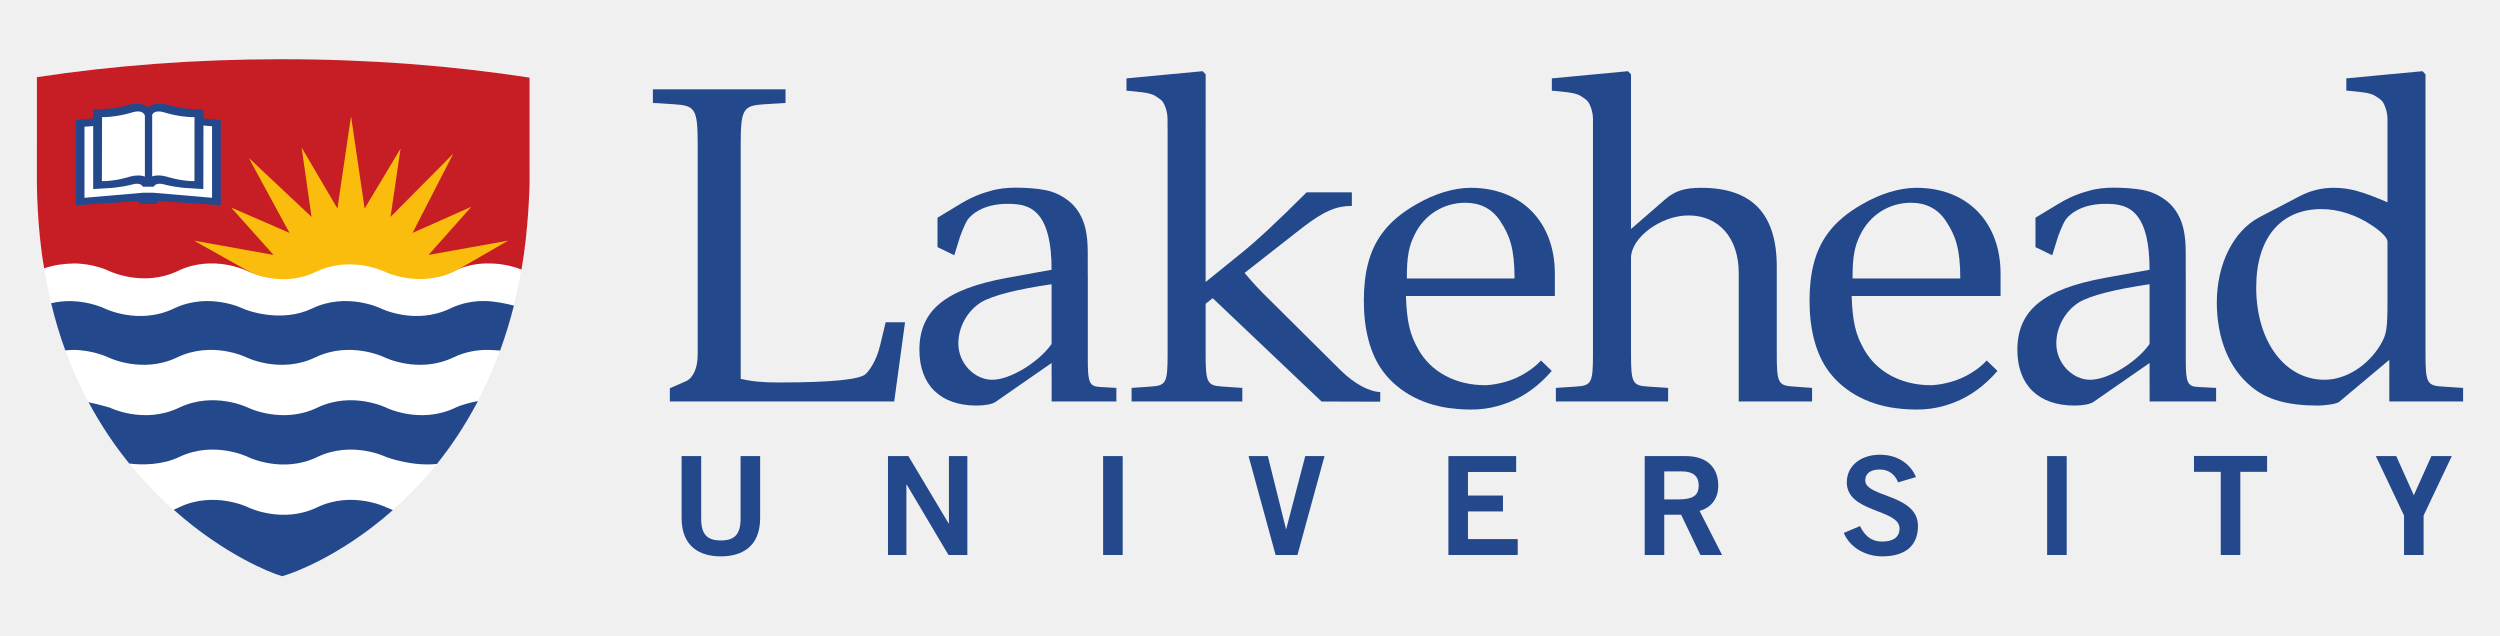
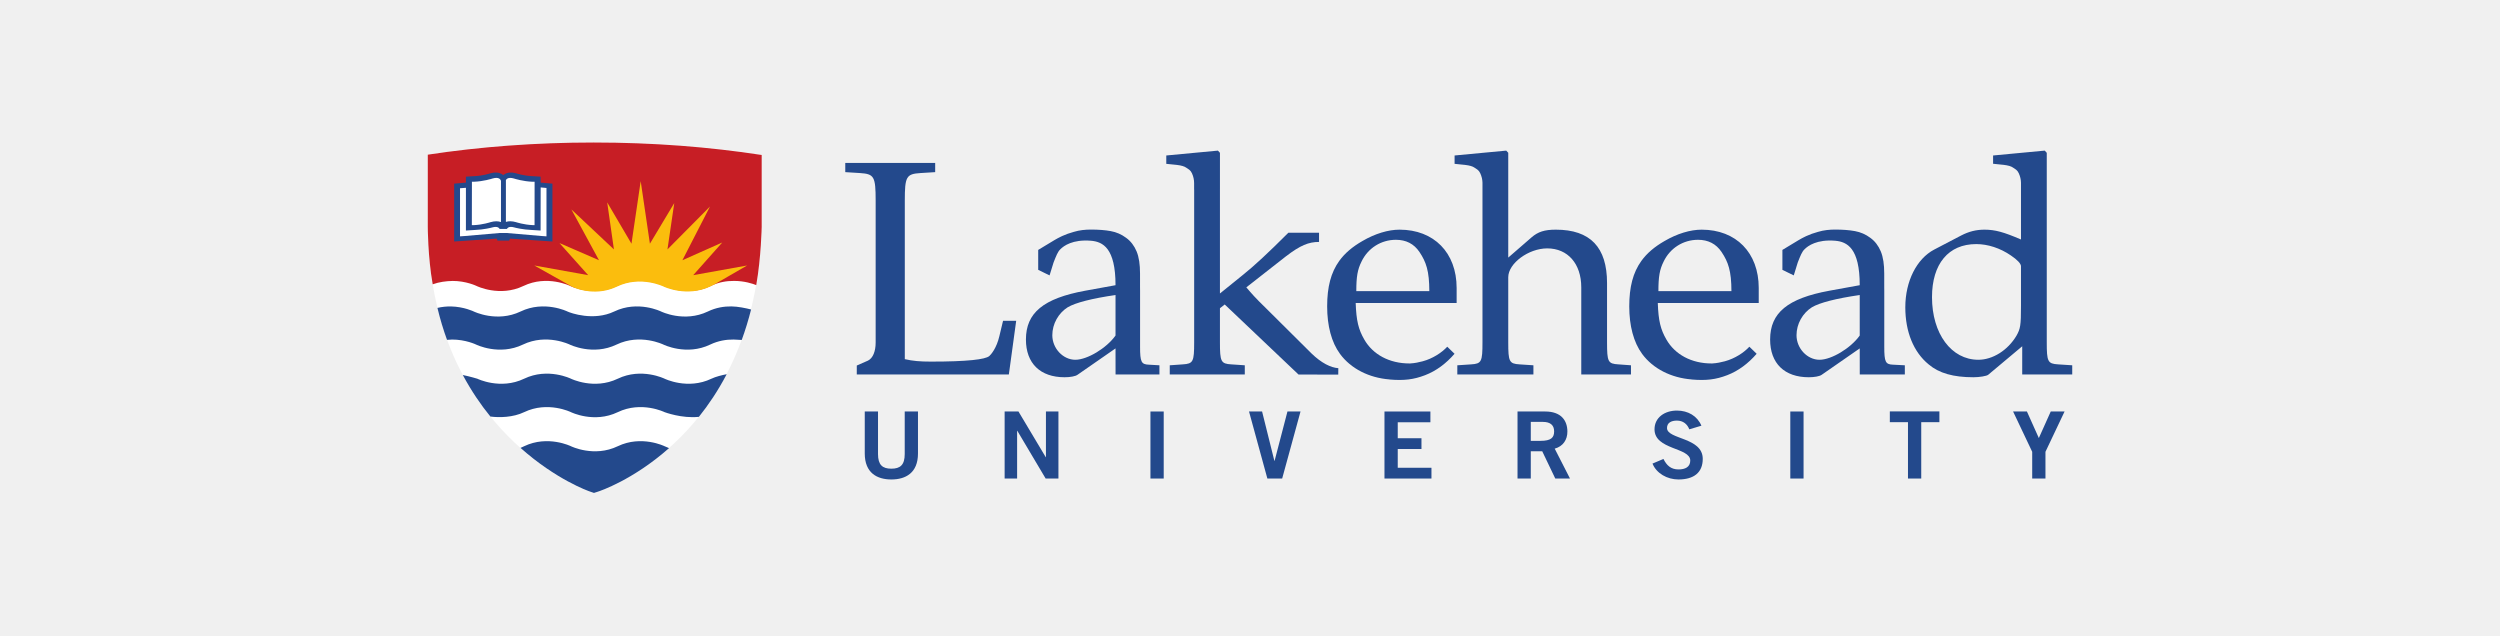
- <svg xmlns="http://www.w3.org/2000/svg" viewBox="0 0 519.333 132" height="132" width="519.333" xml:space="preserve" id="svg2" version="1.1">
+ <svg xmlns="http://www.w3.org/2000/svg" viewBox="0 -31.374 519.33 194.749" height="132" width="519.333" xml:space="preserve" id="svg2" version="1.1">
  <defs id="defs6">
    <clipPath id="clipPath18" clipPathUnits="userSpaceOnUse">
      <path id="path16" d="M 0,99 H 389.5 V 0 H 0 Z" />
    </clipPath>
  </defs>
  <g transform="matrix(1.333333,0,0,-1.333333,0,132)" id="g10">
    <g id="g12">
      <g clip-path="url(#clipPath18)" id="g14">
        <g transform="translate(82.4889,86.8828)" id="g20">
          <path id="path22" style="fill:#ffffff;fill-opacity:1;fill-rule:nonzero;stroke:none" d="m 0,0 -2.661,0.414 c -3.658,0.559 -7.737,1.086 -12.114,1.409 -7.68,0.7 -15.661,1.071 -23.855,1.071 -13.413,0 -26.23,-0.989 -38.109,-2.797 v -0.218 l 0.016,-16.402 v -0.002 c 0.003,-0.316 0.011,-0.625 0.017,-0.937 0.006,-0.318 0.013,-0.634 0.022,-0.95 0.003,-0.118 0.004,-0.239 0.008,-0.357 v -0.01 c 0.021,-0.664 0.051,-1.318 0.087,-1.967 0.003,-0.064 0.005,-0.128 0.009,-0.191 v -0.007 c 0.018,-0.311 0.036,-0.621 0.056,-0.928 0,-0.002 0,-0.004 0.001,-0.006 0.01,-0.148 0.022,-0.294 0.032,-0.442 0.009,-0.111 0.016,-0.221 0.025,-0.332 1.726,-21.471 10.492,-34.1 18.027,-41.809 9.253,-9.461 18.502,-12.728 18.889,-12.863 l 0.981,-0.335 0.986,0.318 c 0.388,0.125 9.654,3.196 18.923,12.476 7.755,7.765 16.874,21.433 18.406,43.468 0,0.002 0.001,0.003 0.001,0.004 0.002,0.042 0.005,0.083 0.007,0.125 0.044,0.635 0.083,1.276 0.113,1.926 v 0.009 c 0.006,0.114 0.01,0.231 0.013,0.346 0.057,1.309 0.093,2.64 0.095,4.006 z" />
        </g>
        <g transform="translate(81.2514,56.9972)" id="g24">
          <path id="path26" style="fill:#c71e25;fill-opacity:1;fill-rule:nonzero;stroke:none" d="M 0,0 C 1.129,6.373 1.255,13.376 1.255,13.376 V 29.91 c -12.01,1.855 -25.023,2.869 -38.614,2.869 -13.413,0 -26.264,-0.988 -38.142,-2.797 V 13.448 c 0,0 -0.002,-6.877 1.127,-13.249 10e-4,-0.005 10e-4,-0.01 0.002,-0.015 1.481,0.545 3.194,0.748 4.479,0.764 V 0.96 c 3.221,0.015 5.611,-1.162 5.611,-1.162 0,0 5.314,-2.616 10.762,0 5.448,2.621 10.764,0 10.764,0 0,0 5.309,-2.616 10.761,0 5.446,2.621 10.76,0 10.76,0 0,0 5.309,-2.616 10.763,0 1.867,0.899 3.715,1.177 5.347,1.162 h 0.037 0.011 C -2.729,0.96 -0.836,0.334 0,0" />
        </g>
        <g transform="translate(115.3817,27.9429)" id="g28">
          <path id="path30" style="fill:#23498c;fill-opacity:1;fill-rule:nonzero;stroke:none" d="m 0,0 h 3.048 v -9.647 c 0,-4.504 -2.871,-5.977 -6.118,-5.977 -3.247,0 -6.117,1.473 -6.117,5.977 V 0 h 3.048 v -9.775 c 0,-2.497 1.015,-3.37 3.069,-3.37 2.053,0 3.07,0.873 3.07,3.37 z" />
        </g>
        <g transform="translate(138.3468,12.5323)" id="g32">
          <path id="path34" style="fill:#23498c;fill-opacity:1;fill-rule:nonzero;stroke:none" d="M 0,0 V 15.411 H 3.18 L 9.451,4.909 h 0.045 v 10.502 h 2.871 V 0 H 9.429 L 2.916,10.972 H 2.87 V 0 Z" />
        </g>
        <path id="path36" style="fill:#23498c;fill-opacity:1;fill-rule:nonzero;stroke:none" d="m 171.866,27.943 h 3.048 V 12.532 h -3.048 z" />
        <g transform="translate(194.5242,27.9429)" id="g38">
          <path id="path40" style="fill:#23498c;fill-opacity:1;fill-rule:nonzero;stroke:none" d="M 0,0 H 3.004 L 5.831,-11.355 H 5.873 L 8.834,0 h 3.003 L 7.619,-15.411 H 4.217 Z" />
        </g>
        <g transform="translate(225.6601,12.5323)" id="g42">
          <path id="path44" style="fill:#23498c;fill-opacity:1;fill-rule:nonzero;stroke:none" d="M 0,0 V 15.411 H 10.556 V 12.934 H 3.048 V 9.263 H 8.502 V 6.786 H 3.048 V 2.477 h 7.751 V 0 Z" />
        </g>
        <g transform="translate(259.2908,21.1971)" id="g46">
          <path id="path48" style="fill:#23498c;fill-opacity:1;fill-rule:nonzero;stroke:none" d="m 0,0 h 2.253 c 2.386,0 3.114,0.726 3.114,2.177 0,1.453 -0.906,2.179 -2.584,2.179 H 0 Z M -3.048,-8.665 V 6.746 h 6.36 c 3.622,0 5.081,-2.029 5.102,-4.569 0.022,-1.899 -0.972,-3.435 -2.913,-3.97 l 3.51,-6.872 H 5.631 L 2.628,-2.39 H 0 v -6.275 z" />
        </g>
        <g transform="translate(295.728,23.8449)" id="g50">
          <path id="path52" style="fill:#23498c;fill-opacity:1;fill-rule:nonzero;stroke:none" d="m 0,0 c -0.465,1.195 -1.415,2.005 -2.851,2.005 -1.324,0 -2.273,-0.512 -2.273,-1.705 0,-2.65 8.214,-2.093 8.214,-7.087 0,-3.158 -2.054,-4.739 -5.588,-4.739 -2.604,0 -5.057,1.41 -5.961,3.652 l 2.515,1.065 c 0.731,-1.45 1.681,-2.41 3.469,-2.41 1.525,0 2.695,0.552 2.695,2.047 0,3.031 -8.216,2.433 -8.216,7.172 0,2.753 2.386,4.311 5.145,4.311 2.562,0 4.684,-1.239 5.632,-3.479 z" />
        </g>
        <path id="path54" style="fill:#23498c;fill-opacity:1;fill-rule:nonzero;stroke:none" d="m 318.944,27.943 h 3.047 V 12.532 h -3.047 z" />
        <g transform="translate(353.2145,27.9633)" id="g56">
          <path id="path58" style="fill:#23498c;fill-opacity:1;fill-rule:nonzero;stroke:none" d="m 0,0 v -2.475 h -4.172 v -12.956 h -3.049 v 12.956 h -4.172 V 0 Z" />
        </g>
        <g transform="translate(376.0726,21.8381)" id="g60">
          <path id="path62" style="fill:#23498c;fill-opacity:1;fill-rule:nonzero;stroke:none" d="M 0,0 2.738,6.105 H 5.917 L 1.523,-3.159 v -6.147 h -3.047 v 6.147 l -4.395,9.264 h 3.181 z" />
        </g>
        <g transform="translate(33.3119,68.1018)" id="g64">
          <path id="path66" style="fill:#ffffff;fill-opacity:1;fill-rule:nonzero;stroke:none" d="m 0,0 h -20.596 v 11.482 h 2.755 v 1.49 l 7.782,0.989 7.518,-0.846 V 11.482 H 0 Z" />
        </g>
        <g transform="translate(70.9503,35.4794)" id="g68">
          <path id="path70" style="fill:#23498c;fill-opacity:1;fill-rule:nonzero;stroke:none" d="m 0,0 c -5.452,-2.614 -10.765,0 -10.765,0 0,0 -5.312,2.62 -10.765,0 -5.444,-2.614 -10.758,0 -10.758,0 0,0 -5.312,2.62 -10.765,0 -5.45,-2.614 -10.762,0 -10.762,0 0,0 -1.638,0.502 -3.337,0.85 1.989,-3.696 4.134,-6.846 6.341,-9.547 2.043,-0.268 5.216,-0.214 7.758,1.009 5.453,2.619 10.765,0 10.765,0 0,0 5.314,-2.62 10.758,0 5.453,2.619 10.765,0 10.765,0 0,0 3.967,-1.501 7.887,-1.077 2.212,2.759 4.405,6.01 6.39,9.801 C 2.516,0.845 0.952,0.469 0,0" />
        </g>
        <g transform="translate(75.5189,52.0984)" id="g72">
          <path id="path74" style="fill:#23498c;fill-opacity:1;fill-rule:nonzero;stroke:none" d="m 0,0 c -1.636,0.018 -3.507,-0.257 -5.387,-1.168 -5.453,-2.614 -10.76,0 -10.76,0 0,0 -5.316,2.623 -10.762,0 -4.728,-2.266 -10.059,-0.342 -10.76,0 0,0 -5.316,2.623 -10.765,0 -5.447,-2.614 -10.761,0 -10.761,0 0,0 -2.238,1.104 -5.298,1.163 v -0.007 c -0.954,0.018 -1.991,-0.079 -3.058,-0.33 0.156,-0.649 0.318,-1.288 0.488,-1.916 0.002,-0.008 0.004,-0.016 0.006,-0.023 0.163,-0.604 0.332,-1.196 0.507,-1.779 0.013,-0.043 0.026,-0.085 0.039,-0.13 0.167,-0.554 0.34,-1.098 0.518,-1.637 0.019,-0.058 0.038,-0.119 0.058,-0.178 0.184,-0.549 0.373,-1.091 0.567,-1.623 0.007,-0.02 0.013,-0.039 0.02,-0.059 0.367,0.037 0.732,0.057 1.082,0.061 v 0.011 c 3.216,0.015 5.605,-1.156 5.605,-1.156 0,0 5.311,-2.625 10.76,0 5.453,2.612 10.764,0 10.764,0 0,0 5.315,-2.625 10.759,0 5.452,2.612 10.767,0 10.767,0 0,0 5.312,-2.625 10.762,0 1.863,0.889 3.712,1.171 5.339,1.156 h 0.045 0.019 c 0.348,0 1.312,-0.058 1.847,-0.097 0.4,1.097 0.781,2.227 1.139,3.391 10e-4,0.003 0.003,0.007 0.004,0.011 0.175,0.569 0.344,1.148 0.508,1.733 0.009,0.03 0.016,0.058 0.025,0.087 0.154,0.555 0.303,1.117 0.448,1.687 0.007,0.031 0.014,0.062 0.023,0.093 C 3.448,-0.414 1.449,0 0,0" />
        </g>
        <g transform="translate(61.211,19.5242)" id="g76">
          <path id="path78" style="fill:#23498c;fill-opacity:1;fill-rule:nonzero;stroke:none" d="m 0,0 c -0.442,0.182 -1.025,0.435 -1.025,0.435 0,0 -5.312,2.62 -10.765,0 -5.444,-2.621 -10.759,0 -10.759,0 0,0 -5.312,2.62 -10.764,0 -0.152,-0.074 -0.541,-0.252 -0.833,-0.383 8.162,-7.281 15.561,-9.897 15.906,-10.017 l 0.982,-0.336 0.986,0.319 C -15.922,-9.869 -8.309,-7.346 0,0" />
        </g>
        <g transform="translate(49.2265,56.647)" id="g80">
          <path id="path82" style="fill:#fbbd0d;fill-opacity:1;fill-rule:nonzero;stroke:none" d="m 0,0 c 5.446,2.622 10.76,0 10.76,0 0,0 5.309,-2.557 10.763,0.059 0.256,0.124 0.529,0.29 0.783,0.391 L 29.919,4.858 17.537,2.634 24.211,10.141 15.047,6.065 21.393,18.41 11.617,8.556 13.18,19.198 7.583,9.866 5.466,24.244 3.345,9.866 l -5.578,9.497 1.544,-10.807 -9.778,9.192 6.349,-11.683 -9.088,3.948 6.597,-7.379 -12.383,2.224 8.732,-4.902 C -8.817,-0.756 -4.459,-2.139 0,0" />
        </g>
        <g transform="translate(219.1854,55.6174)" id="g84">
          <path id="path86" style="fill:#23498c;fill-opacity:1;fill-rule:nonzero;stroke:none" d="m 0,0 c 0,3.314 0.28,4.952 1.196,6.786 1.481,3.103 4.513,5.008 7.901,5.008 2.328,0 4.16,-0.917 5.431,-2.821 C 16.065,6.665 16.769,4.634 16.783,0 Z m 9.945,14.122 c -2.611,0 -5.645,-0.917 -8.537,-2.61 -2.292,-1.315 -4.043,-2.795 -5.319,-4.561 -1.942,-2.687 -2.79,-6.035 -2.79,-10.462 0,-4.444 0.985,-8.253 2.962,-10.934 2.495,-3.39 6.675,-5.497 11.38,-5.86 l -0.008,-0.013 c 3.398,-0.291 5.579,0 8.158,0.982 2.577,0.982 4.871,2.709 6.788,4.93 l -1.674,1.623 c -1.227,-1.338 -3.304,-2.716 -5.634,-3.348 -0.887,-0.241 -1.842,-0.441 -2.885,-0.498 -0.063,0 -0.122,-0.002 -0.185,-0.002 -4.585,0 -8.395,2.047 -10.369,5.502 -1.34,2.325 -1.832,4.302 -1.975,8.39 h 23.021 0.183 v 3.46 c 0,8.11 -5.219,13.401 -13.116,13.401" />
        </g>
        <g transform="translate(288.6273,55.6174)" id="g88">
          <path id="path90" style="fill:#23498c;fill-opacity:1;fill-rule:nonzero;stroke:none" d="m 0,0 c 0,3.314 0.28,4.952 1.198,6.786 1.481,3.103 4.513,5.008 7.899,5.008 2.328,0 4.162,-0.917 5.431,-2.821 C 16.066,6.665 16.771,4.634 16.785,0 Z M 9.945,14.122 C 7.334,14.122 4.302,13.205 1.41,11.512 -0.884,10.197 -2.633,8.717 -3.909,6.951 -5.852,4.264 -6.701,0.916 -6.701,-3.511 c 0,-4.444 0.987,-8.253 2.964,-10.934 2.493,-3.39 6.673,-5.497 11.379,-5.86 l -0.009,-0.013 c 3.4,-0.291 5.579,0 8.16,0.982 2.577,0.982 4.869,2.709 6.786,4.93 l -1.672,1.623 c -1.227,-1.338 -3.306,-2.716 -5.636,-3.348 -0.885,-0.241 -1.841,-0.441 -2.885,-0.498 -0.061,0 -0.122,-0.002 -0.185,-0.002 -4.585,0 -8.394,2.047 -10.367,5.502 -1.34,2.325 -1.834,4.302 -1.975,8.39 h 23.019 0.183 v 3.46 c 0,8.11 -5.219,13.401 -13.116,13.401" />
        </g>
        <g transform="translate(163.838,45.4059)" id="g92">
          <path id="path94" style="fill:#23498c;fill-opacity:1;fill-rule:nonzero;stroke:none" d="m 0,0 c -2.045,-2.892 -6.487,-5.573 -9.239,-5.573 -2.821,0 -5.29,2.612 -5.29,5.643 0,2.609 1.412,5.08 3.527,6.418 C -9.239,7.547 -5.359,8.534 0,9.311 Z M 7.618,-6.699 C 5.927,-6.631 5.643,-6.064 5.643,-2.61 v 12.908 c 0,0.274 -0.003,0.541 -0.008,0.806 -0.002,1.441 -0.003,2.8 -0.003,3.156 0,2.07 -0.24,3.764 -0.79,5.079 -0.548,1.315 -1.35,2.356 -2.408,3.122 -1.053,0.788 -2.231,1.299 -3.526,1.538 -1.292,0.238 -2.811,0.356 -4.55,0.356 -1.264,0 -2.618,-0.123 -3.942,-0.526 -0.044,-0.013 -0.084,-0.027 -0.127,-0.04 -0.86,-0.23 -1.703,-0.533 -2.532,-0.911 -0.116,-0.052 -0.226,-0.108 -0.338,-0.162 -0.489,-0.237 -0.975,-0.49 -1.454,-0.78 l -3.738,-2.257 v -4.585 l 2.612,-1.271 0.916,2.963 c 0.602,1.525 0.956,2.479 1.572,3.051 10e-4,-0.001 -10e-4,0.002 0,0 0.749,0.76 2.812,2.294 7.005,1.953 C -2.885,21.564 0,20.075 0,11.567 L -6.98,10.298 C -16.574,8.534 -20.595,5.22 -20.595,-0.917 c 0,-5.502 3.316,-8.674 8.888,-8.674 1.27,0 2.468,0.211 2.962,0.561 L 0,-2.961 0.007,-8.958 c 0.018,0.002 0.035,0.004 0.052,0.004 h 9.98 c 0.018,0 0.037,-0.002 0.054,-0.004 v 2.116 z" />
        </g>
        <g transform="translate(334.902,45.4059)" id="g96">
          <path id="path98" style="fill:#23498c;fill-opacity:1;fill-rule:nonzero;stroke:none" d="m 0,0 c -2.045,-2.892 -6.488,-5.573 -9.239,-5.573 -2.822,0 -5.29,2.612 -5.29,5.643 0,2.609 1.411,5.08 3.526,6.418 C -9.239,7.547 -5.36,8.534 0,9.311 Z M 7.618,-6.699 C 5.925,-6.631 5.643,-6.064 5.643,-2.61 v 12.908 c 0,0.274 -0.004,0.541 -0.008,0.806 -0.002,1.441 -0.003,2.8 -0.003,3.156 0,2.07 -0.24,3.764 -0.792,5.079 -0.548,1.315 -1.348,2.356 -2.408,3.122 -1.052,0.788 -2.23,1.299 -3.524,1.538 -1.293,0.238 -2.811,0.356 -4.549,0.356 -1.265,0 -2.618,-0.123 -3.943,-0.526 -0.045,-0.013 -0.085,-0.027 -0.127,-0.04 -0.861,-0.23 -1.703,-0.533 -2.531,-0.911 -0.117,-0.052 -0.227,-0.108 -0.34,-0.162 -0.488,-0.237 -0.974,-0.49 -1.454,-0.78 l -3.738,-2.257 v -4.585 l 2.612,-1.271 0.915,2.963 c 0.604,1.525 0.958,2.479 1.573,3.051 10e-4,-0.001 0,0.002 0,0 0.751,0.76 2.812,2.294 7.005,1.953 C -2.885,21.564 0,20.075 0,11.567 L -6.981,10.298 C -16.574,8.534 -20.596,5.22 -20.596,-0.917 c 0,-5.502 3.316,-8.674 8.889,-8.674 1.269,0 2.468,0.211 2.962,0.561 L 0,-2.961 0.008,-8.958 c 0.016,0.002 0.033,0.004 0.051,0.004 h 10.256 c 0.016,0 0.036,-0.002 0.054,-0.004 v 2.116 z" />
        </g>
        <g transform="translate(137.9845,48.791)" id="g100">
          <path id="path102" style="fill:#23498c;fill-opacity:1;fill-rule:nonzero;stroke:none" d="m 0,0 -0.846,-3.526 c -0.636,-2.751 -1.907,-4.231 -2.328,-4.585 -0.919,-0.776 -5.021,-1.269 -13.413,-1.269 -2.54,0 -4.162,0.142 -5.997,0.565 v 36.428 c 0,5.571 0.353,6.136 3.599,6.348 l 3.384,0.21 v 2.117 h -0.003 v 0.003 h -20.665 v -0.275 h 0.002 v -1.845 l 3.386,-0.21 c 3.245,-0.212 3.598,-0.777 3.598,-6.348 V -4.993 c 0,-2.044 -0.634,-3.596 -1.764,-4.159 l -2.575,-1.13 v -1.127 h -0.002 v -0.93 h 0.002 v -0.004 c 0.024,0.002 0.048,0.004 0.072,0.004 h 22.486 c 0.157,0 0.313,-0.004 0.47,-0.004 0.772,0 1.294,0 1.816,0.004 H 1.333 L 3.02,0 Z" />
        </g>
        <g transform="translate(279.4321,38.7752)" id="g104">
          <path id="path106" style="fill:#23498c;fill-opacity:1;fill-rule:nonzero;stroke:none" d="m 0,0 c -2.397,0.143 -2.612,0.567 -2.612,5.078 v 13.614 c 0,8.25 -3.879,12.272 -11.777,12.272 -2.611,0 -4.091,-0.494 -5.571,-1.764 l -5.361,-4.656 v 23.983 10e-4 0.106 l -0.467,0.5 -11.868,-1.119 v -1.919 c 0.62,-0.045 1.436,-0.127 2.443,-0.25 1.007,-0.122 1.714,-0.326 2.111,-0.615 0.556,-0.378 1.003,-0.554 1.347,-1.308 0.326,-0.715 0.492,-1.428 0.509,-2.143 V 5.078 c 0,-4.443 -0.211,-4.935 -2.608,-5.078 l -3.174,-0.211 v -1.177 h -0.002 v -0.935 h 0.002 v -0.004 c 0.029,0.002 0.059,0.004 0.091,0.004 h 17.309 c 0.031,0 0.06,-0.002 0.091,-0.004 v 2.116 L -22.713,0 c -2.397,0.143 -2.608,0.635 -2.608,5.078 v 14.953 c 0,3.175 4.655,6.63 8.957,6.63 4.726,0 7.827,-3.526 7.827,-8.957 V -2.327 c 0.019,0.002 0.039,0.004 0.058,0.004 h 11.31 c 0.02,0 0.039,-0.002 0.059,-0.004 v 2.116 z" />
        </g>
        <g transform="translate(371.9692,52.2462)" id="g108">
          <path id="path110" style="fill:#23498c;fill-opacity:1;fill-rule:nonzero;stroke:none" d="m 0,0 c 0,-4.584 -0.139,-5.288 -1.056,-6.911 -1.977,-3.314 -5.432,-5.502 -8.748,-5.502 -6.205,0 -10.649,5.997 -10.649,14.389 0,7.688 3.809,12.201 10.156,12.201 2.681,0 5.502,-0.916 7.97,-2.609 C -0.847,10.581 0,9.664 0,9.1 Z m 8.537,-13.471 c -2.397,0.143 -2.612,0.636 -2.612,5.078 v 43.449 l -0.002,0.002 v 0.105 l -0.467,0.5 -11.868,-1.119 v -1.905 c 0.622,-0.044 1.438,-0.126 2.445,-0.249 1.007,-0.122 1.714,-0.326 2.111,-0.616 C -1.3,31.396 -0.852,31.22 -0.511,30.467 -0.183,29.747 -0.015,29.03 0,28.311 V 15.235 c -3.948,1.694 -5.923,2.258 -8.391,2.258 -1.906,0 -3.596,-0.424 -5.361,-1.34 l -6.208,-3.245 c -4.018,-2.117 -6.629,-7.265 -6.629,-13.26 0,-5.642 1.905,-10.297 5.36,-13.119 2.399,-2.045 5.715,-2.96 10.299,-2.96 1.409,0 3.031,0.279 3.386,0.561 l 7.828,6.56 -0.002,-6.488 c 0.018,0.002 0.035,0.004 0.052,0.004 h 11.38 c 0.022,0 0.044,-0.002 0.067,-0.004 v 2.116 z" />
        </g>
        <g transform="translate(188.9393,52.543)" id="g112">
          <path id="path114" style="fill:#23498c;fill-opacity:1;fill-rule:nonzero;stroke:none" d="m 0,0 16.959,-16.098 9.137,-0.029 0.015,1.483 c -1.747,0.12 -3.904,1.197 -6.16,3.383 L 9.48,-0.86 C 6.94,1.608 6.165,2.526 4.965,3.936 l 9.098,7.124 c 3.316,2.539 5.219,3.315 7.618,3.315 V 16.49 H 14.627 C 10.115,11.976 6.799,8.873 4.047,6.687 L -1.101,2.526 v 24.052 h 0.002 v 8.288 l -0.467,0.5 -11.868,-1.118 v -1.92 c 0.622,-0.045 1.438,-0.127 2.445,-0.249 1.007,-0.123 1.713,-0.326 2.11,-0.616 0.555,-0.378 1.003,-0.554 1.346,-1.307 0.344,-0.755 0.496,-1.508 0.496,-2.263 v -1.456 l 0.011,10e-4 V -8.69 c 0,-4.442 -0.21,-4.935 -2.608,-5.078 l -3.003,-0.211 v -2.116 c 0.031,0.002 0.062,0.004 0.093,0.004 H 4.524 c 0.029,0 0.058,-0.002 0.089,-0.004 v 0.004 0.936 1.176 l -3.104,0.211 c -2.398,0.143 -2.61,0.636 -2.61,5.078 v 7.827 z" />
        </g>
        <g transform="translate(33.0349,68.1852)" id="g116">
          <path id="path118" style="fill:#23498c;fill-opacity:1;fill-rule:nonzero;stroke:none" d="M 0,0 -9.166,0.787 -10.687,0.793 -19.873,0 v 11.076 l 1.358,0.097 -0.004,-9.817 2.062,0.128 c 2.038,0.079 3.781,0.514 4.012,0.588 0.59,0.163 1.062,0.155 1.366,-0.025 0.154,-0.095 0.25,-0.222 0.312,-0.33 h 1.675 v 0.011 c 0.062,0.108 0.158,0.23 0.309,0.319 0.304,0.18 0.775,0.188 1.364,0.025 0.23,-0.074 1.974,-0.509 4.012,-0.588 L -1.353,1.356 -1.336,11.262 0,11.138 Z m -16.66,12.57 c 2.194,0.086 4.072,0.681 4.319,0.761 0.635,0.176 1.143,0.165 1.471,-0.028 0.253,-0.152 0.369,-0.392 0.41,-0.517 V 3.303 c -0.667,0.242 -1.46,0.238 -2.366,-0.016 L -12.871,3.274 C -12.887,3.27 -14.67,2.677 -16.712,2.595 h -0.445 l 0.021,9.975 z m 7.334,0.388 c 0.069,0.115 0.172,0.244 0.334,0.341 0.326,0.195 0.833,0.204 1.467,0.028 0.248,-0.079 2.124,-0.673 4.315,-0.76 h 0.481 L -2.74,2.6 h -0.418 c -2.039,0.081 -3.82,0.673 -3.838,0.677 L -7.039,3.289 C -7.907,3.536 -8.674,3.549 -9.326,3.34 Z M 1.352,12.133 h 0.015 l -2.709,0.237 -0.003,1.368 -2.016,0.124 c -1.895,0.079 -3.551,0.627 -3.568,0.632 l -0.039,0.014 c -1.069,0.298 -1.97,0.227 -2.68,-0.215 -0.105,-0.065 -0.197,-0.135 -0.284,-0.207 -0.087,0.072 -0.181,0.142 -0.285,0.207 -0.709,0.442 -1.61,0.513 -2.68,0.215 l -0.042,-0.014 c -0.013,-0.005 -1.67,-0.553 -3.566,-0.632 l -2.014,-0.124 0.003,-1.372 -2.706,-0.233 h 0.002 V -1.164 l 9.754,0.658 0.21,-0.456 h 2.673 l 0.2,0.456 9.752,-0.658 v 13.297 z" />
        </g>
      </g>
    </g>
  </g>
</svg>
